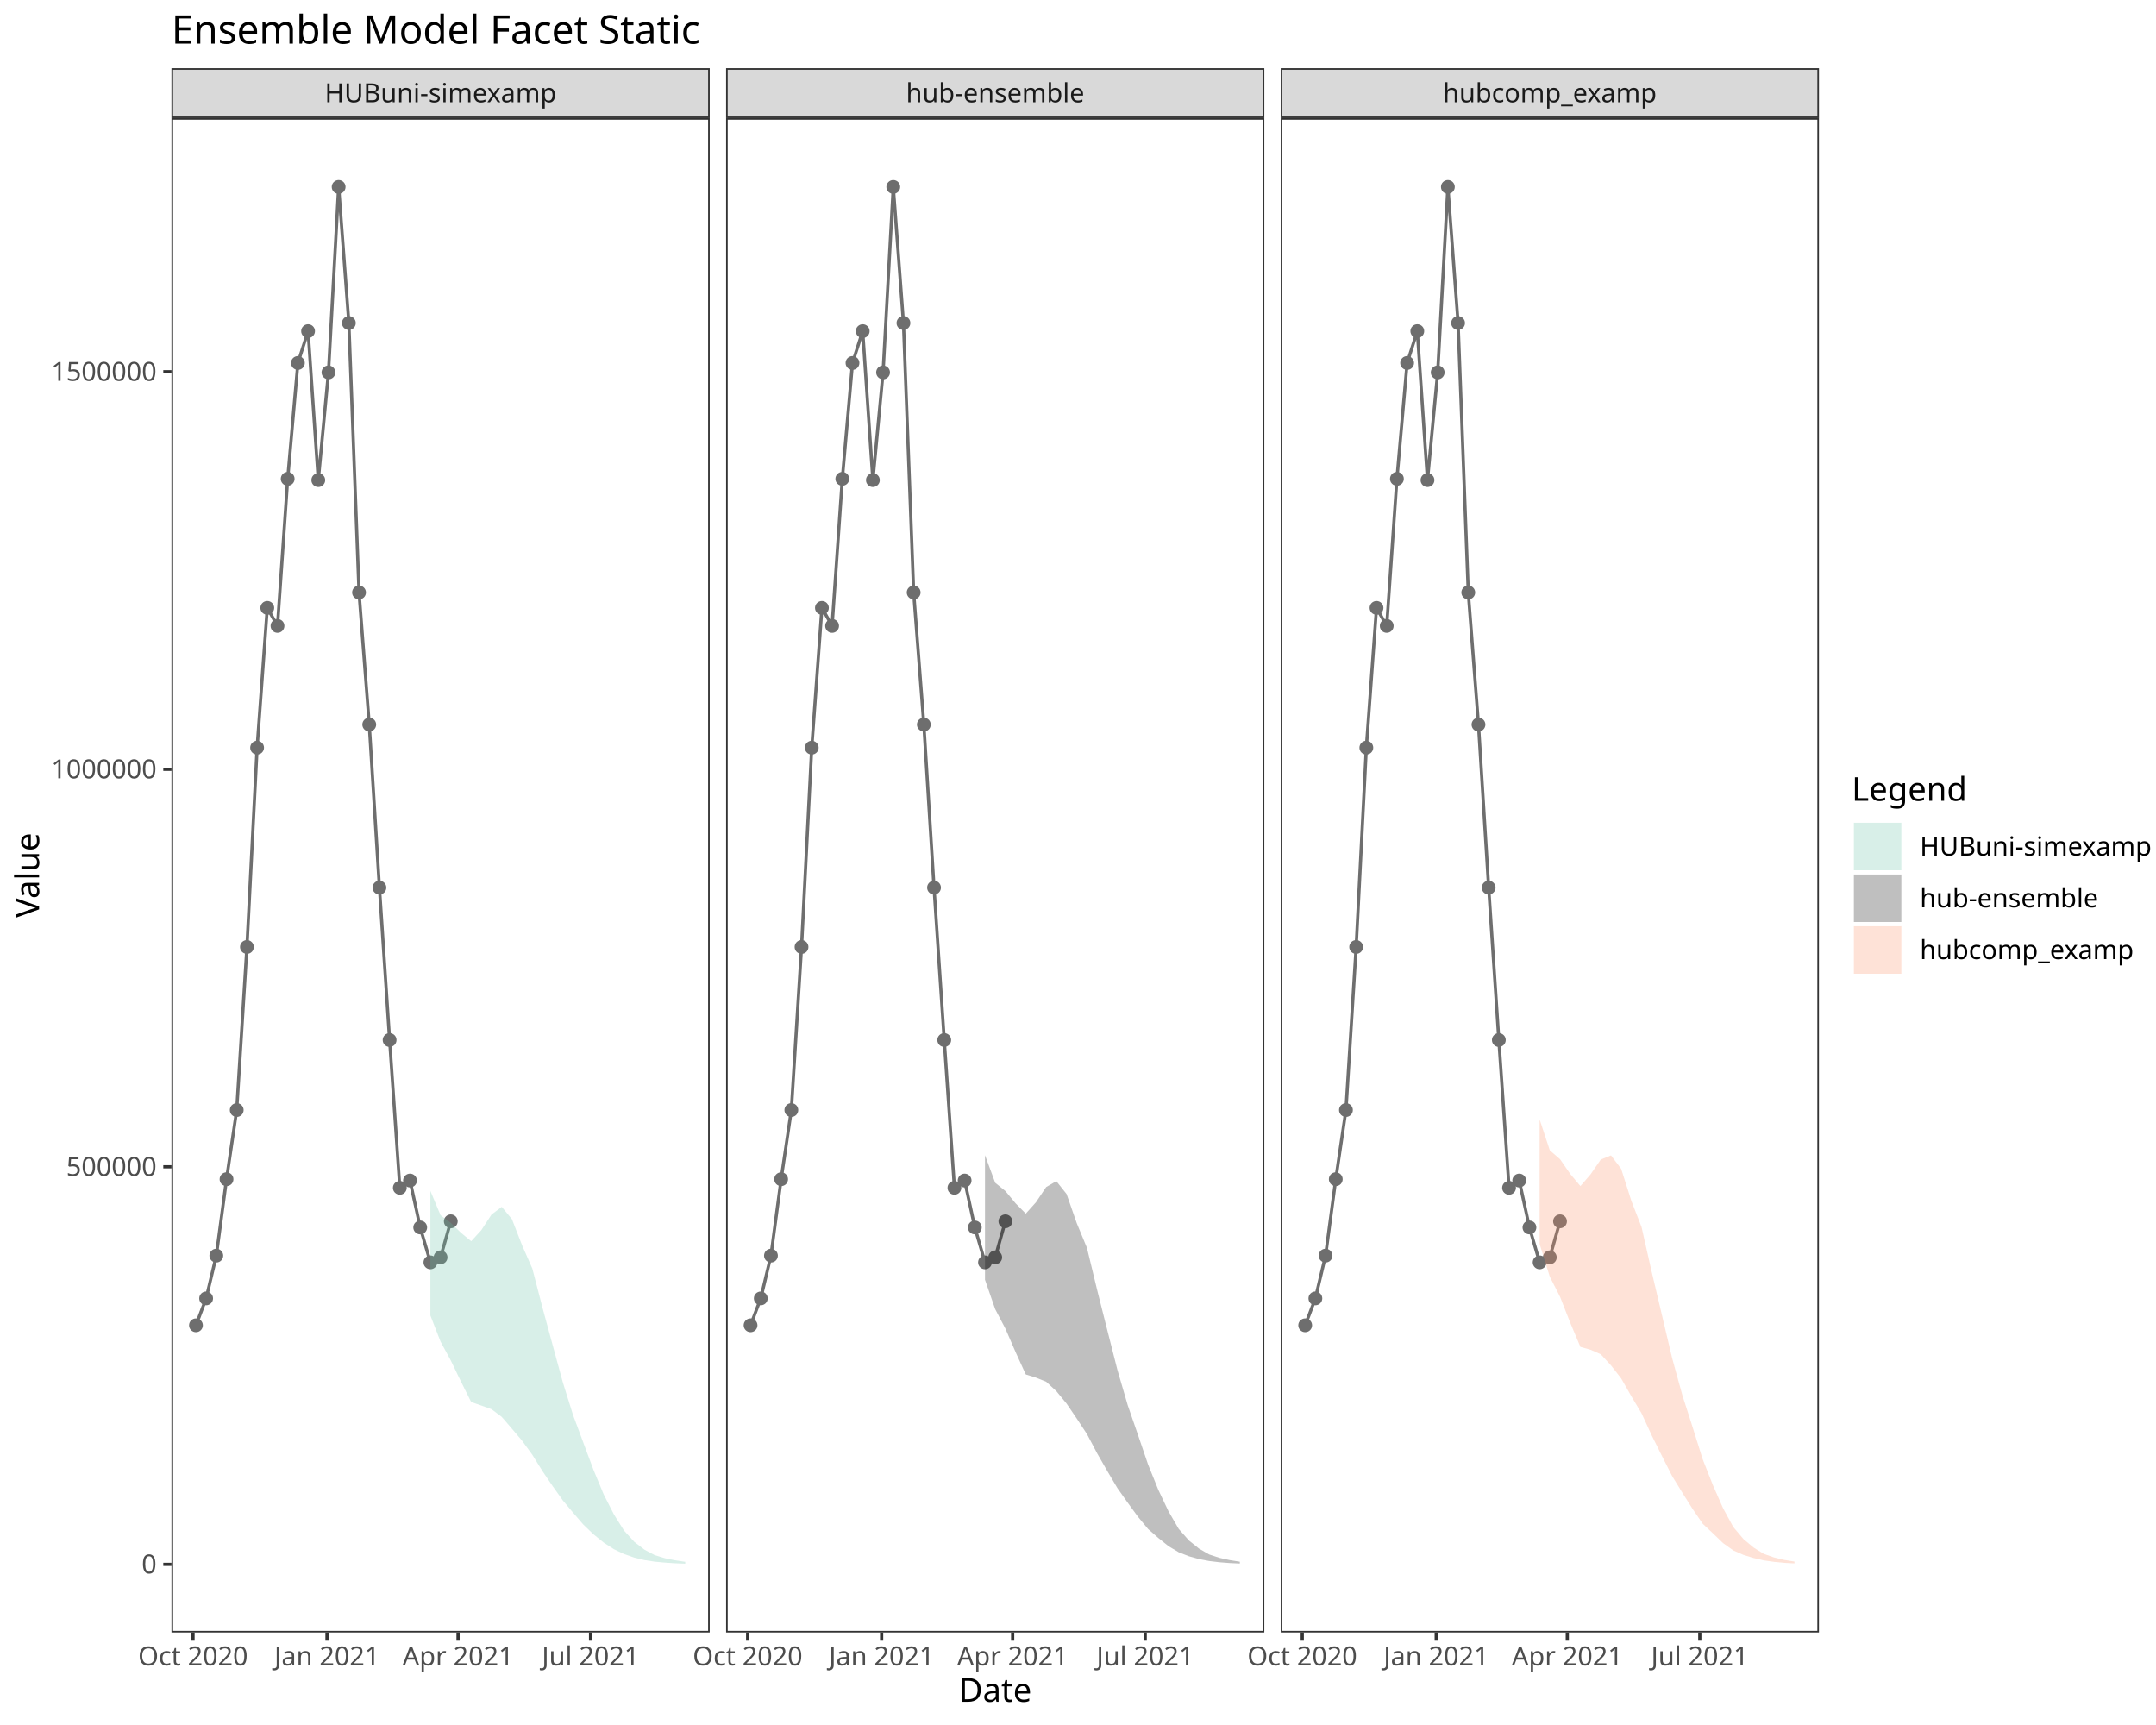
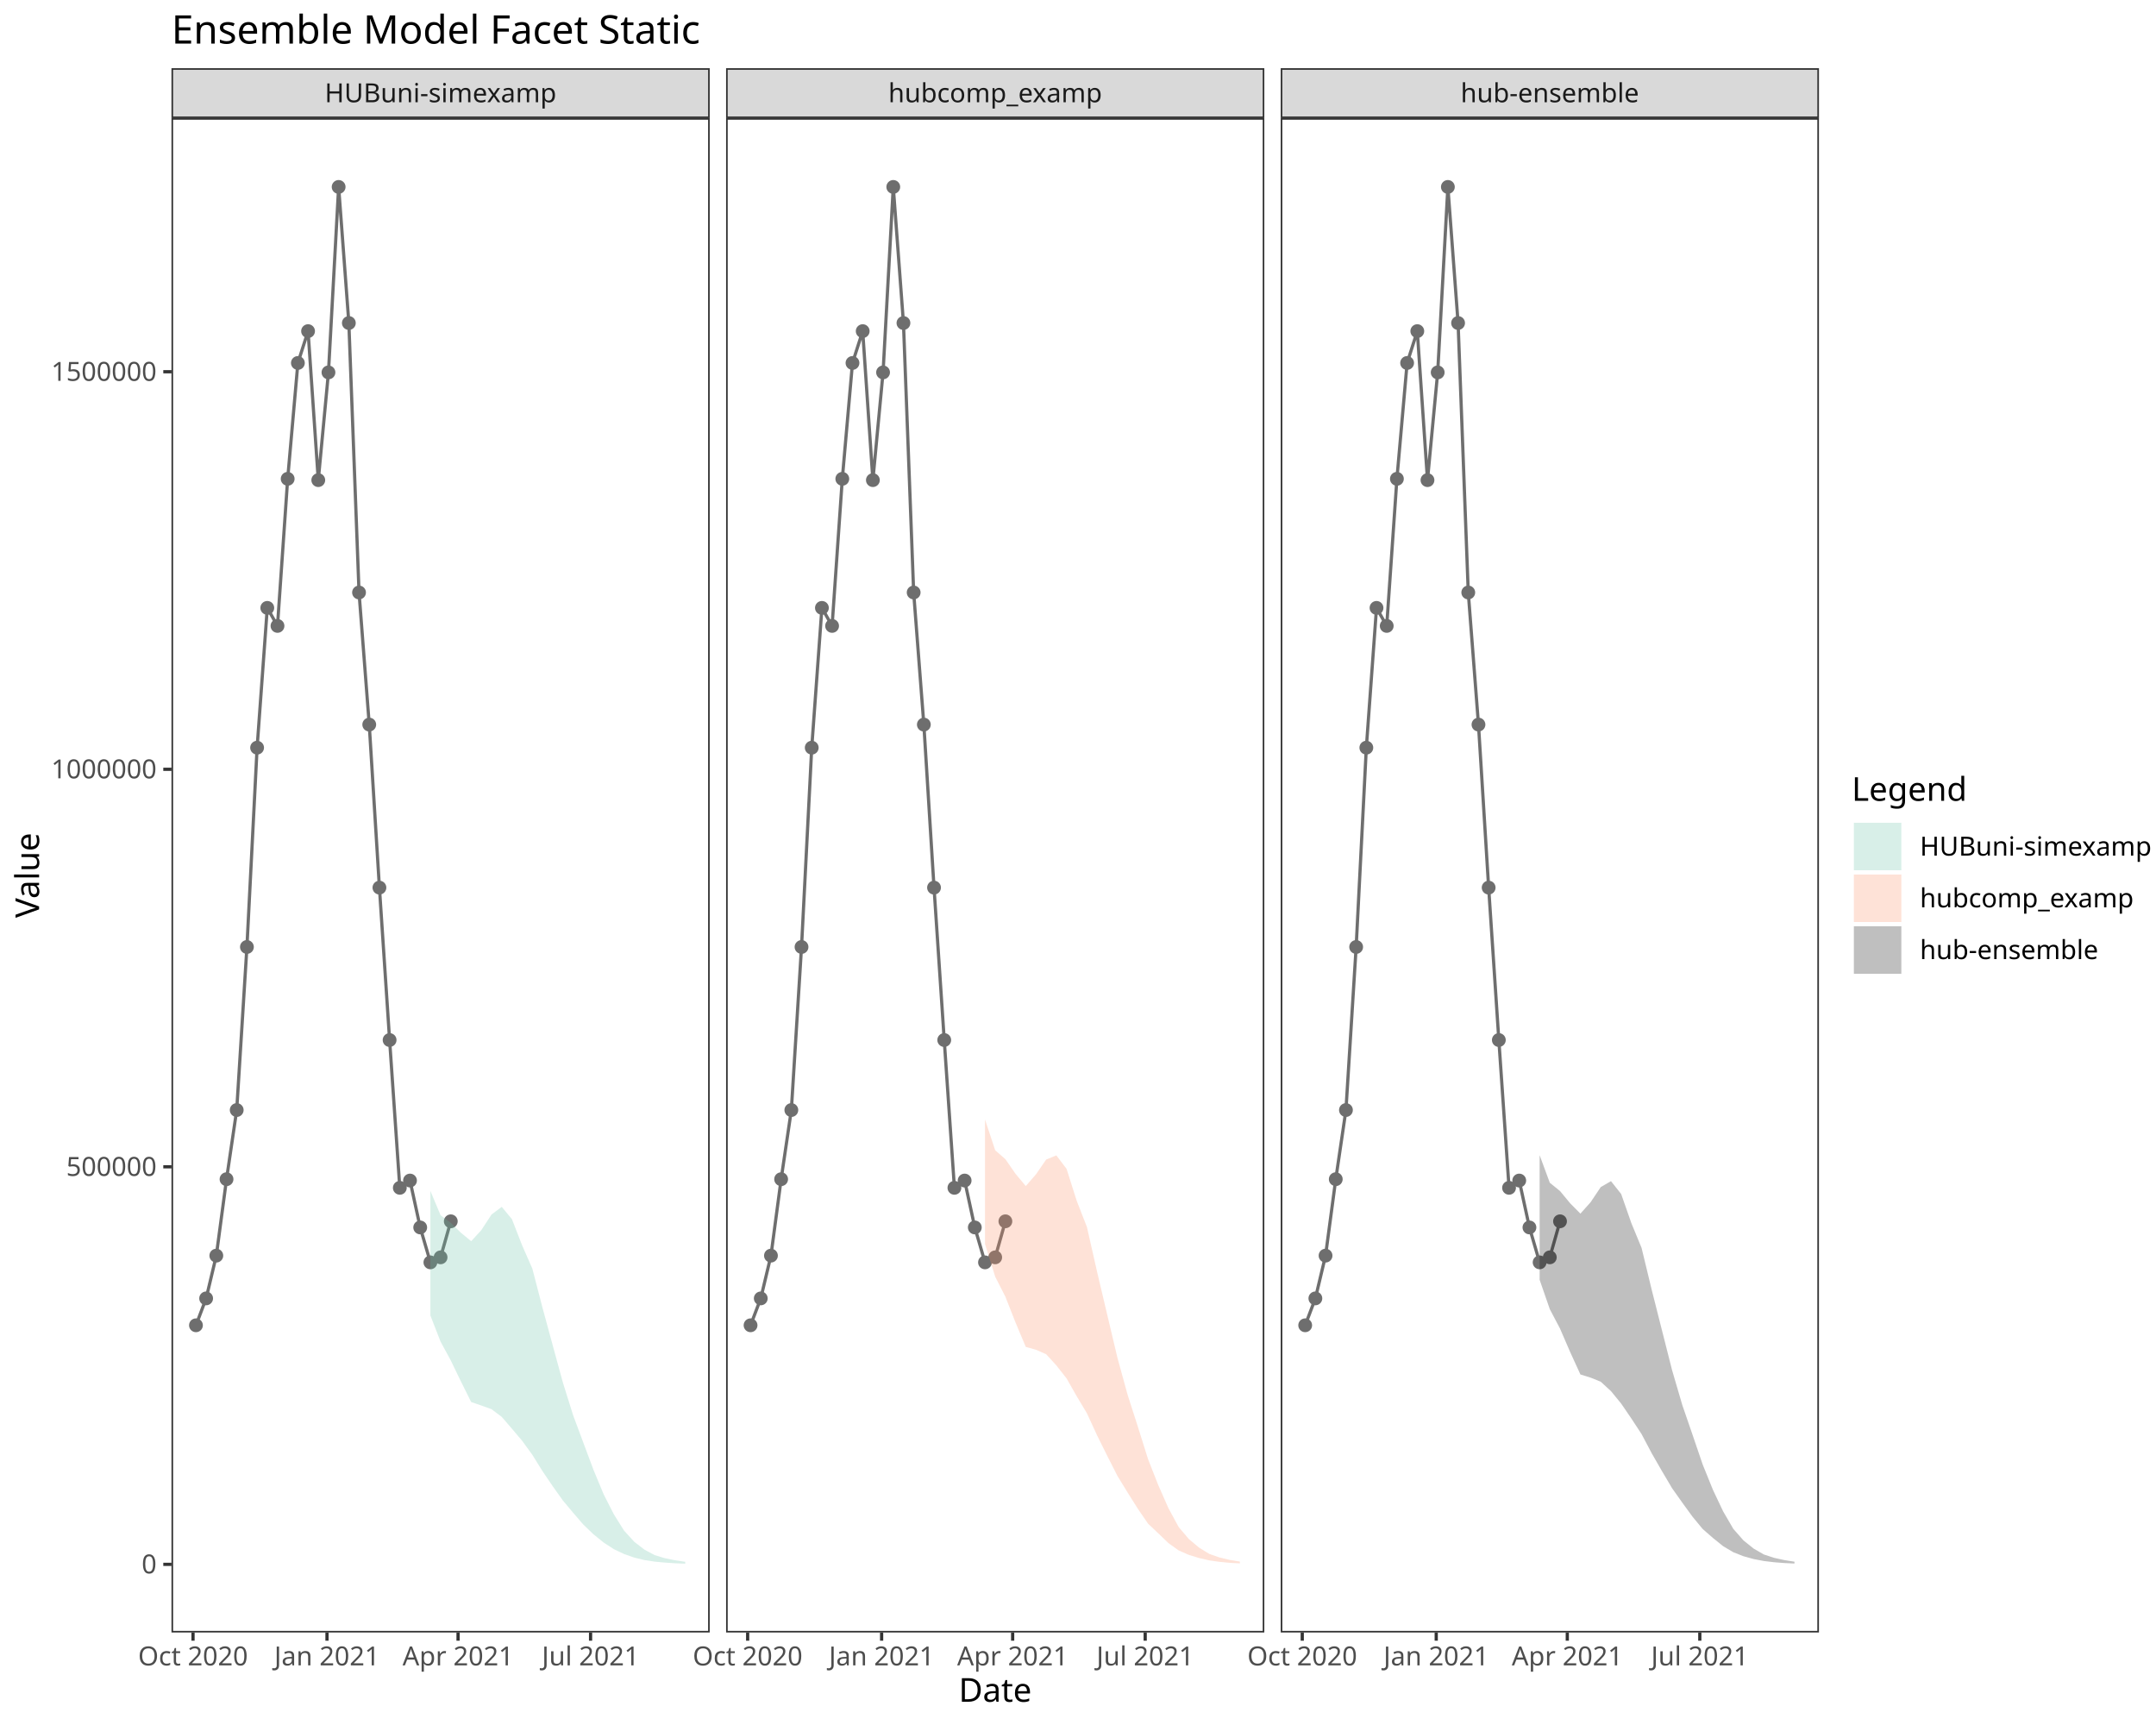
<svg xmlns="http://www.w3.org/2000/svg" class="svglite" data-engine-version="2.0" width="720.00pt" height="576.00pt" viewBox="0 0 720.00 576.00">
  <defs>
    <style type="text/css">
    .svglite line, .svglite polyline, .svglite polygon, .svglite path, .svglite rect, .svglite circle {
      fill: none;
      stroke: #000000;
      stroke-linecap: round;
      stroke-linejoin: round;
      stroke-miterlimit: 10.00;
    }
  </style>
  </defs>
  <rect width="100%" height="100%" style="stroke: none; fill: #FFFFFF;" />
  <defs>
    <clipPath id="cpMC4wMHw3MjAuMDB8MC4wMHw1NzYuMDA=">
      <rect x="0.00" y="0.00" width="720.00" height="576.00" />
    </clipPath>
  </defs>
  <g clip-path="url(#cpMC4wMHw3MjAuMDB8MC4wMHw1NzYuMDA=)">
    <rect x="0.00" y="0.00" width="720.00" height="576.00" style="stroke-width: 1.07; stroke: #FFFFFF; fill: #FFFFFF;" />
  </g>
  <defs>
    <clipPath id="cpNTcuMjd8MjM3LjAwfDM5LjQzfDU0NS4xMQ==">
      <rect x="57.27" y="39.43" width="179.74" height="505.68" />
    </clipPath>
  </defs>
  <g clip-path="url(#cpNTcuMjd8MjM3LjAwfDM5LjQzfDU0NS4xMQ==)">
    <rect x="57.27" y="39.43" width="179.74" height="505.68" style="stroke-width: 1.07; stroke: none; fill: #FFFFFF;" />
    <polyline points="65.44,442.53 68.84,433.55 72.24,419.27 75.65,393.75 79.05,370.66 82.46,316.21 85.86,249.66 89.26,202.98 92.67,209.00 96.07,159.89 99.48,121.20 102.88,110.57 106.29,160.32 109.69,124.35 113.09,62.42 116.50,107.86 119.90,197.84 123.31,241.95 126.71,296.39 130.11,347.28 133.52,396.63 136.92,394.20 140.33,409.86 143.73,421.52 147.13,419.84 150.54,407.81 " style="stroke-width: 1.07; stroke: #6E6E6E; stroke-linecap: butt;" />
    <circle cx="65.44" cy="442.53" r="1.95" style="stroke-width: 0.71; stroke: #6E6E6E; fill: #6E6E6E;" />
    <circle cx="68.84" cy="433.55" r="1.95" style="stroke-width: 0.71; stroke: #6E6E6E; fill: #6E6E6E;" />
    <circle cx="72.24" cy="419.27" r="1.95" style="stroke-width: 0.71; stroke: #6E6E6E; fill: #6E6E6E;" />
    <circle cx="75.65" cy="393.75" r="1.95" style="stroke-width: 0.71; stroke: #6E6E6E; fill: #6E6E6E;" />
    <circle cx="79.05" cy="370.66" r="1.95" style="stroke-width: 0.71; stroke: #6E6E6E; fill: #6E6E6E;" />
    <circle cx="82.46" cy="316.21" r="1.95" style="stroke-width: 0.71; stroke: #6E6E6E; fill: #6E6E6E;" />
    <circle cx="85.86" cy="249.66" r="1.95" style="stroke-width: 0.71; stroke: #6E6E6E; fill: #6E6E6E;" />
    <circle cx="89.26" cy="202.98" r="1.95" style="stroke-width: 0.71; stroke: #6E6E6E; fill: #6E6E6E;" />
    <circle cx="92.67" cy="209.00" r="1.95" style="stroke-width: 0.71; stroke: #6E6E6E; fill: #6E6E6E;" />
    <circle cx="96.07" cy="159.89" r="1.95" style="stroke-width: 0.71; stroke: #6E6E6E; fill: #6E6E6E;" />
    <circle cx="99.48" cy="121.20" r="1.95" style="stroke-width: 0.71; stroke: #6E6E6E; fill: #6E6E6E;" />
    <circle cx="102.88" cy="110.57" r="1.95" style="stroke-width: 0.71; stroke: #6E6E6E; fill: #6E6E6E;" />
    <circle cx="106.29" cy="160.32" r="1.95" style="stroke-width: 0.71; stroke: #6E6E6E; fill: #6E6E6E;" />
    <circle cx="109.69" cy="124.35" r="1.95" style="stroke-width: 0.71; stroke: #6E6E6E; fill: #6E6E6E;" />
    <circle cx="113.09" cy="62.42" r="1.95" style="stroke-width: 0.71; stroke: #6E6E6E; fill: #6E6E6E;" />
    <circle cx="116.50" cy="107.86" r="1.95" style="stroke-width: 0.71; stroke: #6E6E6E; fill: #6E6E6E;" />
    <circle cx="119.90" cy="197.84" r="1.95" style="stroke-width: 0.71; stroke: #6E6E6E; fill: #6E6E6E;" />
    <circle cx="123.31" cy="241.95" r="1.95" style="stroke-width: 0.71; stroke: #6E6E6E; fill: #6E6E6E;" />
    <circle cx="126.71" cy="296.39" r="1.95" style="stroke-width: 0.71; stroke: #6E6E6E; fill: #6E6E6E;" />
    <circle cx="130.11" cy="347.28" r="1.95" style="stroke-width: 0.71; stroke: #6E6E6E; fill: #6E6E6E;" />
    <circle cx="133.52" cy="396.63" r="1.95" style="stroke-width: 0.71; stroke: #6E6E6E; fill: #6E6E6E;" />
    <circle cx="136.92" cy="394.20" r="1.95" style="stroke-width: 0.71; stroke: #6E6E6E; fill: #6E6E6E;" />
    <circle cx="140.33" cy="409.86" r="1.95" style="stroke-width: 0.71; stroke: #6E6E6E; fill: #6E6E6E;" />
    <circle cx="143.73" cy="421.52" r="1.95" style="stroke-width: 0.71; stroke: #6E6E6E; fill: #6E6E6E;" />
    <circle cx="147.13" cy="419.84" r="1.95" style="stroke-width: 0.71; stroke: #6E6E6E; fill: #6E6E6E;" />
    <circle cx="150.54" cy="407.81" r="1.95" style="stroke-width: 0.71; stroke: #6E6E6E; fill: #6E6E6E;" />
    <polygon points="143.73,397.66 147.13,405.78 150.54,408.33 153.94,411.64 157.35,414.45 160.75,410.75 164.15,405.54 167.56,402.99 170.96,407.09 174.37,415.86 177.77,423.59 181.17,436.67 184.58,449.22 187.98,461.66 191.39,472.55 194.79,481.68 198.20,490.81 201.60,498.99 205.00,505.65 208.41,511.10 211.81,514.82 215.22,517.45 218.62,519.27 222.02,520.30 225.43,521.00 228.83,521.51 228.83,522.13 225.43,521.99 222.02,521.77 218.62,521.45 215.22,520.93 211.81,520.10 208.41,518.91 205.00,517.29 201.60,515.08 198.20,512.33 194.79,509.06 191.39,505.12 187.98,501.04 184.58,496.26 181.17,491.24 177.77,485.77 174.37,481.09 170.96,477.07 167.56,473.12 164.15,470.55 160.75,469.33 157.35,468.16 153.94,461.32 150.54,454.27 147.13,447.99 143.73,439.26 " style="stroke-width: 0.00; stroke: none; stroke-linecap: butt; fill: #66C2A5; fill-opacity: 0.25;" />
    <polyline points="143.73,397.66 147.13,405.78 150.54,408.33 153.94,411.64 157.35,414.45 160.75,410.75 164.15,405.54 167.56,402.99 170.96,407.09 174.37,415.86 177.77,423.59 181.17,436.67 184.58,449.22 187.98,461.66 191.39,472.55 194.79,481.68 198.20,490.81 201.60,498.99 205.00,505.65 208.41,511.10 211.81,514.82 215.22,517.45 218.62,519.27 222.02,520.30 225.43,521.00 228.83,521.51 " style="stroke-width: 1.07; stroke: none; stroke-linecap: butt;" />
    <polyline points="228.83,522.13 225.43,521.99 222.02,521.77 218.62,521.45 215.22,520.93 211.81,520.10 208.41,518.91 205.00,517.29 201.60,515.08 198.20,512.33 194.79,509.06 191.39,505.12 187.98,501.04 184.58,496.26 181.17,491.24 177.77,485.77 174.37,481.09 170.96,477.07 167.56,473.12 164.15,470.55 160.75,469.33 157.35,468.16 153.94,461.32 150.54,454.27 147.13,447.99 143.73,439.26 " style="stroke-width: 1.07; stroke: none; stroke-linecap: butt;" />
    <rect x="57.27" y="39.43" width="179.74" height="505.68" style="stroke-width: 1.07; stroke: #333333;" />
  </g>
  <g clip-path="url(#cpMC4wMHw3MjAuMDB8MC4wMHw1NzYuMDA=)">
</g>
  <defs>
    <clipPath id="cpMjQyLjQ4fDQyMi4yMnwzOS40M3w1NDUuMTE=">
      <rect x="242.48" y="39.43" width="179.74" height="505.68" />
    </clipPath>
  </defs>
  <g clip-path="url(#cpMjQyLjQ4fDQyMi4yMnwzOS40M3w1NDUuMTE=)">
    <rect x="242.48" y="39.43" width="179.74" height="505.68" style="stroke-width: 1.07; stroke: none; fill: #FFFFFF;" />
    <polyline points="250.65,442.53 254.06,433.55 257.46,419.27 260.86,393.75 264.27,370.66 267.67,316.21 271.08,249.66 274.48,202.98 277.88,209.00 281.29,159.89 284.69,121.20 288.10,110.57 291.50,160.32 294.90,124.35 298.31,62.42 301.71,107.86 305.12,197.84 308.52,241.95 311.92,296.39 315.33,347.28 318.73,396.63 322.14,394.20 325.54,409.86 328.94,421.52 332.35,419.84 335.75,407.81 " style="stroke-width: 1.07; stroke: #6E6E6E; stroke-linecap: butt;" />
    <circle cx="250.65" cy="442.53" r="1.95" style="stroke-width: 0.71; stroke: #6E6E6E; fill: #6E6E6E;" />
    <circle cx="254.06" cy="433.55" r="1.95" style="stroke-width: 0.71; stroke: #6E6E6E; fill: #6E6E6E;" />
    <circle cx="257.46" cy="419.27" r="1.95" style="stroke-width: 0.71; stroke: #6E6E6E; fill: #6E6E6E;" />
    <circle cx="260.86" cy="393.75" r="1.95" style="stroke-width: 0.71; stroke: #6E6E6E; fill: #6E6E6E;" />
    <circle cx="264.27" cy="370.66" r="1.95" style="stroke-width: 0.71; stroke: #6E6E6E; fill: #6E6E6E;" />
    <circle cx="267.67" cy="316.21" r="1.95" style="stroke-width: 0.71; stroke: #6E6E6E; fill: #6E6E6E;" />
    <circle cx="271.08" cy="249.66" r="1.95" style="stroke-width: 0.71; stroke: #6E6E6E; fill: #6E6E6E;" />
    <circle cx="274.48" cy="202.98" r="1.95" style="stroke-width: 0.71; stroke: #6E6E6E; fill: #6E6E6E;" />
    <circle cx="277.88" cy="209.00" r="1.95" style="stroke-width: 0.71; stroke: #6E6E6E; fill: #6E6E6E;" />
    <circle cx="281.29" cy="159.89" r="1.95" style="stroke-width: 0.71; stroke: #6E6E6E; fill: #6E6E6E;" />
    <circle cx="284.69" cy="121.20" r="1.95" style="stroke-width: 0.71; stroke: #6E6E6E; fill: #6E6E6E;" />
    <circle cx="288.10" cy="110.57" r="1.95" style="stroke-width: 0.71; stroke: #6E6E6E; fill: #6E6E6E;" />
    <circle cx="291.50" cy="160.32" r="1.95" style="stroke-width: 0.71; stroke: #6E6E6E; fill: #6E6E6E;" />
    <circle cx="294.90" cy="124.35" r="1.95" style="stroke-width: 0.71; stroke: #6E6E6E; fill: #6E6E6E;" />
    <circle cx="298.31" cy="62.42" r="1.95" style="stroke-width: 0.71; stroke: #6E6E6E; fill: #6E6E6E;" />
    <circle cx="301.71" cy="107.86" r="1.95" style="stroke-width: 0.71; stroke: #6E6E6E; fill: #6E6E6E;" />
    <circle cx="305.12" cy="197.84" r="1.95" style="stroke-width: 0.71; stroke: #6E6E6E; fill: #6E6E6E;" />
    <circle cx="308.52" cy="241.95" r="1.95" style="stroke-width: 0.71; stroke: #6E6E6E; fill: #6E6E6E;" />
    <circle cx="311.92" cy="296.39" r="1.95" style="stroke-width: 0.71; stroke: #6E6E6E; fill: #6E6E6E;" />
    <circle cx="315.33" cy="347.28" r="1.95" style="stroke-width: 0.71; stroke: #6E6E6E; fill: #6E6E6E;" />
    <circle cx="318.73" cy="396.63" r="1.95" style="stroke-width: 0.71; stroke: #6E6E6E; fill: #6E6E6E;" />
    <circle cx="322.14" cy="394.20" r="1.95" style="stroke-width: 0.71; stroke: #6E6E6E; fill: #6E6E6E;" />
    <circle cx="325.54" cy="409.86" r="1.95" style="stroke-width: 0.71; stroke: #6E6E6E; fill: #6E6E6E;" />
    <circle cx="328.94" cy="421.52" r="1.95" style="stroke-width: 0.71; stroke: #6E6E6E; fill: #6E6E6E;" />
    <circle cx="332.35" cy="419.84" r="1.95" style="stroke-width: 0.71; stroke: #6E6E6E; fill: #6E6E6E;" />
    <circle cx="335.75" cy="407.81" r="1.95" style="stroke-width: 0.71; stroke: #6E6E6E; fill: #6E6E6E;" />
-     <polygon points="328.94,385.73 332.35,394.94 335.75,397.70 339.16,401.81 342.56,405.25 345.97,401.44 349.37,396.37 352.77,394.40 356.18,398.69 359.58,408.43 362.99,416.67 366.39,430.71 369.79,444.18 373.20,457.57 376.60,469.20 380.01,479.07 383.41,489.04 386.81,497.45 390.22,504.64 393.62,510.50 397.03,514.37 400.43,517.11 403.83,519.06 407.24,520.18 410.64,520.93 414.05,521.47 414.05,522.08 410.64,521.92 407.24,521.65 403.83,521.24 400.43,520.59 397.03,519.65 393.62,518.31 390.22,516.28 386.81,513.54 383.41,510.56 380.01,506.45 376.60,501.77 373.20,496.96 369.79,491.21 366.39,485.28 362.99,478.85 359.58,473.67 356.18,468.67 352.77,464.52 349.37,461.38 345.97,460.01 342.56,458.95 339.16,451.49 335.75,443.63 332.35,437.15 328.94,427.33 " style="stroke-width: 0.00; stroke: none; stroke-linecap: butt; fill: #000000; fill-opacity: 0.25;" />
-     <polyline points="328.94,385.73 332.35,394.94 335.75,397.70 339.16,401.81 342.56,405.25 345.97,401.44 349.37,396.37 352.77,394.40 356.18,398.69 359.58,408.43 362.99,416.67 366.39,430.71 369.79,444.18 373.20,457.57 376.60,469.20 380.01,479.07 383.41,489.04 386.81,497.45 390.22,504.64 393.62,510.50 397.03,514.37 400.43,517.11 403.83,519.06 407.24,520.18 410.64,520.93 414.05,521.47 " style="stroke-width: 1.07; stroke: none; stroke-linecap: butt;" />
-     <polyline points="414.05,522.08 410.64,521.92 407.24,521.65 403.83,521.24 400.43,520.59 397.03,519.65 393.62,518.31 390.22,516.28 386.81,513.54 383.41,510.56 380.01,506.45 376.60,501.77 373.20,496.96 369.79,491.21 366.39,485.28 362.99,478.85 359.58,473.67 356.18,468.67 352.77,464.52 349.37,461.38 345.97,460.01 342.56,458.95 339.16,451.49 335.75,443.63 332.35,437.15 328.94,427.33 " style="stroke-width: 1.07; stroke: none; stroke-linecap: butt;" />
+     <polygon points="328.94,373.80 332.35,384.10 335.75,387.06 339.16,391.98 342.56,396.04 345.97,392.12 349.37,387.19 352.77,385.80 356.18,390.29 359.58,401.00 362.99,409.75 366.39,424.75 369.79,439.13 373.20,453.49 376.60,465.85 380.01,476.45 383.41,487.27 386.81,495.91 390.22,503.64 393.62,509.90 397.03,513.92 400.43,516.77 403.83,518.86 407.24,520.05 410.64,520.87 414.05,521.42 414.05,522.03 410.64,521.85 407.24,521.52 403.83,521.03 400.43,520.25 397.03,519.20 393.62,517.71 390.22,515.27 386.81,512.00 383.41,508.79 380.01,503.83 376.60,498.42 373.20,492.88 369.79,486.17 366.39,479.32 362.99,471.93 359.58,466.24 356.18,460.27 352.77,455.92 349.37,452.20 345.97,450.70 342.56,449.75 339.16,441.66 335.75,432.99 332.35,426.31 328.94,415.39 " style="stroke-width: 0.00; stroke: none; stroke-linecap: butt; fill: #FC8D62; fill-opacity: 0.25;" />
+     <polyline points="328.94,373.80 332.35,384.10 335.75,387.06 339.16,391.98 342.56,396.04 345.97,392.12 349.37,387.19 352.77,385.80 356.18,390.29 359.58,401.00 362.99,409.75 366.39,424.75 369.79,439.13 373.20,453.49 376.60,465.85 380.01,476.45 383.41,487.27 386.81,495.91 390.22,503.64 393.62,509.90 397.03,513.92 400.43,516.77 403.83,518.86 407.24,520.05 410.64,520.87 414.05,521.42 " style="stroke-width: 1.07; stroke: none; stroke-linecap: butt;" />
+     <polyline points="414.05,522.03 410.64,521.85 407.24,521.52 403.83,521.03 400.43,520.25 397.03,519.20 393.62,517.71 390.22,515.27 386.81,512.00 383.41,508.79 380.01,503.83 376.60,498.42 373.20,492.88 369.79,486.17 366.39,479.32 362.99,471.93 359.58,466.24 356.18,460.27 352.77,455.92 349.37,452.20 345.97,450.70 342.56,449.75 339.16,441.66 335.75,432.99 332.35,426.31 328.94,415.39 " style="stroke-width: 1.07; stroke: none; stroke-linecap: butt;" />
    <rect x="242.48" y="39.43" width="179.74" height="505.68" style="stroke-width: 1.07; stroke: #333333;" />
  </g>
  <g clip-path="url(#cpMC4wMHw3MjAuMDB8MC4wMHw1NzYuMDA=)">
</g>
  <defs>
    <clipPath id="cpNDI3LjcwfDYwNy40M3wzOS40M3w1NDUuMTE=">
      <rect x="427.70" y="39.43" width="179.74" height="505.68" />
    </clipPath>
  </defs>
  <g clip-path="url(#cpNDI3LjcwfDYwNy40M3wzOS40M3w1NDUuMTE=)">
    <rect x="427.70" y="39.43" width="179.74" height="505.68" style="stroke-width: 1.07; stroke: none; fill: #FFFFFF;" />
    <polyline points="435.87,442.53 439.27,433.55 442.67,419.27 446.08,393.75 449.48,370.66 452.89,316.21 456.29,249.66 459.69,202.98 463.10,209.00 466.50,159.89 469.91,121.20 473.31,110.57 476.71,160.32 480.12,124.35 483.52,62.42 486.93,107.86 490.33,197.84 493.74,241.95 497.14,296.39 500.54,347.28 503.95,396.63 507.35,394.20 510.76,409.86 514.16,421.52 517.56,419.84 520.97,407.81 " style="stroke-width: 1.07; stroke: #6E6E6E; stroke-linecap: butt;" />
    <circle cx="435.87" cy="442.53" r="1.95" style="stroke-width: 0.71; stroke: #6E6E6E; fill: #6E6E6E;" />
    <circle cx="439.27" cy="433.55" r="1.95" style="stroke-width: 0.71; stroke: #6E6E6E; fill: #6E6E6E;" />
    <circle cx="442.67" cy="419.27" r="1.95" style="stroke-width: 0.71; stroke: #6E6E6E; fill: #6E6E6E;" />
    <circle cx="446.08" cy="393.75" r="1.95" style="stroke-width: 0.71; stroke: #6E6E6E; fill: #6E6E6E;" />
    <circle cx="449.48" cy="370.66" r="1.95" style="stroke-width: 0.71; stroke: #6E6E6E; fill: #6E6E6E;" />
    <circle cx="452.89" cy="316.21" r="1.95" style="stroke-width: 0.71; stroke: #6E6E6E; fill: #6E6E6E;" />
    <circle cx="456.29" cy="249.66" r="1.95" style="stroke-width: 0.71; stroke: #6E6E6E; fill: #6E6E6E;" />
    <circle cx="459.69" cy="202.98" r="1.95" style="stroke-width: 0.71; stroke: #6E6E6E; fill: #6E6E6E;" />
    <circle cx="463.10" cy="209.00" r="1.95" style="stroke-width: 0.71; stroke: #6E6E6E; fill: #6E6E6E;" />
    <circle cx="466.50" cy="159.89" r="1.95" style="stroke-width: 0.71; stroke: #6E6E6E; fill: #6E6E6E;" />
    <circle cx="469.91" cy="121.20" r="1.95" style="stroke-width: 0.71; stroke: #6E6E6E; fill: #6E6E6E;" />
    <circle cx="473.31" cy="110.57" r="1.95" style="stroke-width: 0.71; stroke: #6E6E6E; fill: #6E6E6E;" />
    <circle cx="476.71" cy="160.32" r="1.95" style="stroke-width: 0.71; stroke: #6E6E6E; fill: #6E6E6E;" />
    <circle cx="480.12" cy="124.35" r="1.95" style="stroke-width: 0.71; stroke: #6E6E6E; fill: #6E6E6E;" />
    <circle cx="483.52" cy="62.42" r="1.95" style="stroke-width: 0.71; stroke: #6E6E6E; fill: #6E6E6E;" />
    <circle cx="486.93" cy="107.86" r="1.95" style="stroke-width: 0.71; stroke: #6E6E6E; fill: #6E6E6E;" />
    <circle cx="490.33" cy="197.84" r="1.95" style="stroke-width: 0.71; stroke: #6E6E6E; fill: #6E6E6E;" />
    <circle cx="493.74" cy="241.95" r="1.95" style="stroke-width: 0.71; stroke: #6E6E6E; fill: #6E6E6E;" />
    <circle cx="497.14" cy="296.39" r="1.95" style="stroke-width: 0.71; stroke: #6E6E6E; fill: #6E6E6E;" />
    <circle cx="500.54" cy="347.28" r="1.95" style="stroke-width: 0.71; stroke: #6E6E6E; fill: #6E6E6E;" />
    <circle cx="503.95" cy="396.63" r="1.95" style="stroke-width: 0.71; stroke: #6E6E6E; fill: #6E6E6E;" />
    <circle cx="507.35" cy="394.20" r="1.95" style="stroke-width: 0.71; stroke: #6E6E6E; fill: #6E6E6E;" />
    <circle cx="510.76" cy="409.86" r="1.95" style="stroke-width: 0.71; stroke: #6E6E6E; fill: #6E6E6E;" />
    <circle cx="514.16" cy="421.52" r="1.95" style="stroke-width: 0.71; stroke: #6E6E6E; fill: #6E6E6E;" />
    <circle cx="517.56" cy="419.84" r="1.95" style="stroke-width: 0.71; stroke: #6E6E6E; fill: #6E6E6E;" />
    <circle cx="520.97" cy="407.81" r="1.95" style="stroke-width: 0.71; stroke: #6E6E6E; fill: #6E6E6E;" />
-     <polygon points="514.16,373.80 517.56,384.10 520.97,387.06 524.37,391.98 527.78,396.04 531.18,392.12 534.58,387.19 537.99,385.80 541.39,390.29 544.80,401.00 548.20,409.75 551.60,424.75 555.01,439.13 558.41,453.49 561.82,465.85 565.22,476.45 568.62,487.27 572.03,495.91 575.43,503.64 578.84,509.90 582.24,513.92 585.65,516.77 589.05,518.86 592.45,520.05 595.86,520.87 599.26,521.42 599.26,522.03 595.86,521.85 592.45,521.52 589.05,521.03 585.65,520.25 582.24,519.20 578.84,517.71 575.43,515.27 572.03,512.00 568.62,508.79 565.22,503.83 561.82,498.42 558.41,492.88 555.01,486.17 551.60,479.32 548.20,471.93 544.80,466.24 541.39,460.27 537.99,455.92 534.58,452.20 531.18,450.70 527.78,449.75 524.37,441.66 520.97,432.99 517.56,426.31 514.16,415.39 " style="stroke-width: 0.00; stroke: none; stroke-linecap: butt; fill: #FC8D62; fill-opacity: 0.25;" />
-     <polyline points="514.16,373.80 517.56,384.10 520.97,387.06 524.37,391.98 527.78,396.04 531.18,392.12 534.58,387.19 537.99,385.80 541.39,390.29 544.80,401.00 548.20,409.75 551.60,424.75 555.01,439.13 558.41,453.49 561.82,465.85 565.22,476.45 568.62,487.27 572.03,495.91 575.43,503.64 578.84,509.90 582.24,513.92 585.65,516.77 589.05,518.86 592.45,520.05 595.86,520.87 599.26,521.42 " style="stroke-width: 1.07; stroke: none; stroke-linecap: butt;" />
-     <polyline points="599.26,522.03 595.86,521.85 592.45,521.52 589.05,521.03 585.65,520.25 582.24,519.20 578.84,517.71 575.43,515.27 572.03,512.00 568.62,508.79 565.22,503.83 561.82,498.42 558.41,492.88 555.01,486.17 551.60,479.32 548.20,471.93 544.80,466.24 541.39,460.27 537.99,455.92 534.58,452.20 531.18,450.70 527.78,449.75 524.37,441.66 520.97,432.99 517.56,426.31 514.16,415.39 " style="stroke-width: 1.07; stroke: none; stroke-linecap: butt;" />
+     <polygon points="514.16,385.73 517.56,394.94 520.97,397.70 524.37,401.81 527.78,405.25 531.18,401.44 534.58,396.37 537.99,394.40 541.39,398.69 544.80,408.43 548.20,416.67 551.60,430.71 555.01,444.18 558.41,457.57 561.82,469.20 565.22,479.07 568.62,489.04 572.03,497.45 575.43,504.64 578.84,510.50 582.24,514.37 585.65,517.11 589.05,519.06 592.45,520.18 595.86,520.93 599.26,521.47 599.26,522.08 595.86,521.92 592.45,521.65 589.05,521.24 585.65,520.59 582.24,519.65 578.84,518.31 575.43,516.28 572.03,513.54 568.62,510.56 565.22,506.45 561.82,501.77 558.41,496.96 555.01,491.21 551.60,485.28 548.20,478.85 544.80,473.67 541.39,468.67 537.99,464.52 534.58,461.38 531.18,460.01 527.78,458.95 524.37,451.49 520.97,443.63 517.56,437.15 514.16,427.33 " style="stroke-width: 0.00; stroke: none; stroke-linecap: butt; fill: #000000; fill-opacity: 0.25;" />
+     <polyline points="514.16,385.73 517.56,394.94 520.97,397.70 524.37,401.81 527.78,405.25 531.18,401.44 534.58,396.37 537.99,394.40 541.39,398.69 544.80,408.43 548.20,416.67 551.60,430.71 555.01,444.18 558.41,457.57 561.82,469.20 565.22,479.07 568.62,489.04 572.03,497.45 575.43,504.64 578.84,510.50 582.24,514.37 585.65,517.11 589.05,519.06 592.45,520.18 595.86,520.93 599.26,521.47 " style="stroke-width: 1.07; stroke: none; stroke-linecap: butt;" />
+     <polyline points="599.26,522.08 595.86,521.92 592.45,521.65 589.05,521.24 585.65,520.59 582.24,519.65 578.84,518.31 575.43,516.28 572.03,513.54 568.62,510.56 565.22,506.45 561.82,501.77 558.41,496.96 555.01,491.21 551.60,485.28 548.20,478.85 544.80,473.67 541.39,468.67 537.99,464.52 534.58,461.38 531.18,460.01 527.78,458.95 524.37,451.49 520.97,443.63 517.56,437.15 514.16,427.33 " style="stroke-width: 1.07; stroke: none; stroke-linecap: butt;" />
    <rect x="427.70" y="39.43" width="179.74" height="505.68" style="stroke-width: 1.07; stroke: #333333;" />
  </g>
  <g clip-path="url(#cpMC4wMHw3MjAuMDB8MC4wMHw1NzYuMDA=)">
</g>
  <defs>
    <clipPath id="cpNTcuMjd8MjM3LjAwfDIyLjc4fDM5LjQz">
      <rect x="57.27" y="22.78" width="179.74" height="16.65" />
    </clipPath>
  </defs>
  <g clip-path="url(#cpNTcuMjd8MjM3LjAwfDIyLjc4fDM5LjQz)">
    <rect x="57.27" y="22.78" width="179.74" height="16.65" style="stroke-width: 1.07; stroke: #333333; fill: #D9D9D9;" />
    <text x="147.13" y="34.14" text-anchor="middle" style="font-size: 8.80px; fill: #1A1A1A; font-family: sans;" textLength="73.37px" lengthAdjust="spacingAndGlyphs">HUBuni-simexamp</text>
  </g>
  <g clip-path="url(#cpMC4wMHw3MjAuMDB8MC4wMHw1NzYuMDA=)">
</g>
  <defs>
    <clipPath id="cpMjQyLjQ4fDQyMi4yMnwyMi43OHwzOS40Mw==">
      <rect x="242.48" y="22.78" width="179.74" height="16.65" />
    </clipPath>
  </defs>
  <g clip-path="url(#cpMjQyLjQ4fDQyMi4yMnwyMi43OHwzOS40Mw==)">
    <rect x="242.48" y="22.78" width="179.74" height="16.65" style="stroke-width: 1.07; stroke: #333333; fill: #D9D9D9;" />
-     <text x="332.35" y="34.14" text-anchor="middle" style="font-size: 8.80px; fill: #1A1A1A; font-family: sans;" textLength="55.78px" lengthAdjust="spacingAndGlyphs">hub-ensemble</text>
+     <text x="332.35" y="34.14" text-anchor="middle" style="font-size: 8.80px; fill: #1A1A1A; font-family: sans;" textLength="67.53px" lengthAdjust="spacingAndGlyphs">hubcomp_examp</text>
  </g>
  <g clip-path="url(#cpMC4wMHw3MjAuMDB8MC4wMHw1NzYuMDA=)">
</g>
  <defs>
    <clipPath id="cpNDI3LjcwfDYwNy40M3wyMi43OHwzOS40Mw==">
      <rect x="427.70" y="22.78" width="179.74" height="16.65" />
    </clipPath>
  </defs>
  <g clip-path="url(#cpNDI3LjcwfDYwNy40M3wyMi43OHwzOS40Mw==)">
    <rect x="427.70" y="22.78" width="179.74" height="16.65" style="stroke-width: 1.07; stroke: #333333; fill: #D9D9D9;" />
-     <text x="517.56" y="34.14" text-anchor="middle" style="font-size: 8.80px; fill: #1A1A1A; font-family: sans;" textLength="67.53px" lengthAdjust="spacingAndGlyphs">hubcomp_examp</text>
+     <text x="517.56" y="34.14" text-anchor="middle" style="font-size: 8.80px; fill: #1A1A1A; font-family: sans;" textLength="55.78px" lengthAdjust="spacingAndGlyphs">hub-ensemble</text>
  </g>
  <g clip-path="url(#cpMC4wMHw3MjAuMDB8MC4wMHw1NzYuMDA=)">
    <polyline points="64.46,547.85 64.46,545.11 " style="stroke-width: 1.07; stroke: #333333; stroke-linecap: butt;" />
    <polyline points="109.20,547.85 109.20,545.11 " style="stroke-width: 1.07; stroke: #333333; stroke-linecap: butt;" />
    <polyline points="152.97,547.85 152.97,545.11 " style="stroke-width: 1.07; stroke: #333333; stroke-linecap: butt;" />
    <polyline points="197.22,547.85 197.22,545.11 " style="stroke-width: 1.07; stroke: #333333; stroke-linecap: butt;" />
    <text x="64.46" y="556.10" text-anchor="middle" style="font-size: 8.80px; fill: #4D4D4D; font-family: sans;" textLength="35.72px" lengthAdjust="spacingAndGlyphs">Oct 2020</text>
    <text x="109.20" y="556.10" text-anchor="middle" style="font-size: 8.80px; fill: #4D4D4D; font-family: sans;" textLength="36.22px" lengthAdjust="spacingAndGlyphs">Jan 2021</text>
    <text x="152.97" y="556.10" text-anchor="middle" style="font-size: 8.80px; fill: #4D4D4D; font-family: sans;" textLength="35.72px" lengthAdjust="spacingAndGlyphs">Apr 2021</text>
    <text x="197.22" y="556.10" text-anchor="middle" style="font-size: 8.80px; fill: #4D4D4D; font-family: sans;" textLength="33.27px" lengthAdjust="spacingAndGlyphs">Jul 2021</text>
    <polyline points="249.68,547.85 249.68,545.11 " style="stroke-width: 1.07; stroke: #333333; stroke-linecap: butt;" />
    <polyline points="294.42,547.85 294.42,545.11 " style="stroke-width: 1.07; stroke: #333333; stroke-linecap: butt;" />
    <polyline points="338.18,547.85 338.18,545.11 " style="stroke-width: 1.07; stroke: #333333; stroke-linecap: butt;" />
    <polyline points="382.44,547.85 382.44,545.11 " style="stroke-width: 1.07; stroke: #333333; stroke-linecap: butt;" />
    <text x="249.68" y="556.10" text-anchor="middle" style="font-size: 8.80px; fill: #4D4D4D; font-family: sans;" textLength="35.72px" lengthAdjust="spacingAndGlyphs">Oct 2020</text>
    <text x="294.42" y="556.10" text-anchor="middle" style="font-size: 8.80px; fill: #4D4D4D; font-family: sans;" textLength="36.22px" lengthAdjust="spacingAndGlyphs">Jan 2021</text>
    <text x="338.18" y="556.10" text-anchor="middle" style="font-size: 8.80px; fill: #4D4D4D; font-family: sans;" textLength="35.72px" lengthAdjust="spacingAndGlyphs">Apr 2021</text>
    <text x="382.44" y="556.10" text-anchor="middle" style="font-size: 8.80px; fill: #4D4D4D; font-family: sans;" textLength="33.27px" lengthAdjust="spacingAndGlyphs">Jul 2021</text>
    <polyline points="434.89,547.85 434.89,545.11 " style="stroke-width: 1.07; stroke: #333333; stroke-linecap: butt;" />
    <polyline points="479.63,547.85 479.63,545.11 " style="stroke-width: 1.07; stroke: #333333; stroke-linecap: butt;" />
    <polyline points="523.40,547.85 523.40,545.11 " style="stroke-width: 1.07; stroke: #333333; stroke-linecap: butt;" />
    <polyline points="567.65,547.85 567.65,545.11 " style="stroke-width: 1.07; stroke: #333333; stroke-linecap: butt;" />
    <text x="434.89" y="556.10" text-anchor="middle" style="font-size: 8.80px; fill: #4D4D4D; font-family: sans;" textLength="35.72px" lengthAdjust="spacingAndGlyphs">Oct 2020</text>
    <text x="479.63" y="556.10" text-anchor="middle" style="font-size: 8.80px; fill: #4D4D4D; font-family: sans;" textLength="36.22px" lengthAdjust="spacingAndGlyphs">Jan 2021</text>
    <text x="523.40" y="556.10" text-anchor="middle" style="font-size: 8.80px; fill: #4D4D4D; font-family: sans;" textLength="35.72px" lengthAdjust="spacingAndGlyphs">Apr 2021</text>
    <text x="567.65" y="556.10" text-anchor="middle" style="font-size: 8.80px; fill: #4D4D4D; font-family: sans;" textLength="33.27px" lengthAdjust="spacingAndGlyphs">Jul 2021</text>
    <text x="52.33" y="525.38" text-anchor="end" style="font-size: 8.80px; fill: #4D4D4D; font-family: sans;" textLength="4.89px" lengthAdjust="spacingAndGlyphs">0</text>
    <text x="52.33" y="392.64" text-anchor="end" style="font-size: 8.80px; fill: #4D4D4D; font-family: sans;" textLength="29.37px" lengthAdjust="spacingAndGlyphs">500000</text>
    <text x="52.33" y="259.90" text-anchor="end" style="font-size: 8.80px; fill: #4D4D4D; font-family: sans;" textLength="34.26px" lengthAdjust="spacingAndGlyphs">1000000</text>
    <text x="52.33" y="127.16" text-anchor="end" style="font-size: 8.80px; fill: #4D4D4D; font-family: sans;" textLength="34.26px" lengthAdjust="spacingAndGlyphs">1500000</text>
    <polyline points="54.53,522.35 57.27,522.35 " style="stroke-width: 1.07; stroke: #333333; stroke-linecap: butt;" />
    <polyline points="54.53,389.61 57.27,389.61 " style="stroke-width: 1.07; stroke: #333333; stroke-linecap: butt;" />
    <polyline points="54.53,256.87 57.27,256.87 " style="stroke-width: 1.07; stroke: #333333; stroke-linecap: butt;" />
    <polyline points="54.53,124.13 57.27,124.13 " style="stroke-width: 1.07; stroke: #333333; stroke-linecap: butt;" />
    <text x="332.35" y="568.24" text-anchor="middle" style="font-size: 11.00px; font-family: sans;" textLength="23.24px" lengthAdjust="spacingAndGlyphs">Date</text>
    <text transform="translate(13.05,292.27) rotate(-90)" text-anchor="middle" style="font-size: 11.00px; font-family: sans;" textLength="28.14px" lengthAdjust="spacingAndGlyphs">Value</text>
    <rect x="618.39" y="258.69" width="96.13" height="67.17" style="stroke-width: 1.07; stroke: none; fill: #FFFFFF;" />
    <text x="618.39" y="267.40" style="font-size: 11.00px; font-family: sans;" textLength="36.71px" lengthAdjust="spacingAndGlyphs">Legend</text>
    <rect x="618.39" y="274.02" width="17.28" height="17.28" style="stroke-width: 1.07; stroke: none; fill: #FFFFFF;" />
    <rect x="619.10" y="274.73" width="15.86" height="15.86" style="stroke-width: 1.07; stroke: none; stroke-linecap: butt; stroke-linejoin: miter; fill: #66C2A5; fill-opacity: 0.25;" />
    <rect x="618.39" y="291.30" width="17.28" height="17.28" style="stroke-width: 1.07; stroke: none; fill: #FFFFFF;" />
-     <rect x="619.10" y="292.01" width="15.86" height="15.86" style="stroke-width: 1.07; stroke: none; stroke-linecap: butt; stroke-linejoin: miter; fill: #000000; fill-opacity: 0.25;" />
+     <rect x="619.10" y="292.01" width="15.86" height="15.86" style="stroke-width: 1.07; stroke: none; stroke-linecap: butt; stroke-linejoin: miter; fill: #FC8D62; fill-opacity: 0.25;" />
    <rect x="618.39" y="308.58" width="17.28" height="17.28" style="stroke-width: 1.07; stroke: none; fill: #FFFFFF;" />
-     <rect x="619.10" y="309.29" width="15.86" height="15.86" style="stroke-width: 1.07; stroke: none; stroke-linecap: butt; stroke-linejoin: miter; fill: #FC8D62; fill-opacity: 0.25;" />
+     <rect x="619.10" y="309.29" width="15.86" height="15.86" style="stroke-width: 1.07; stroke: none; stroke-linecap: butt; stroke-linejoin: miter; fill: #000000; fill-opacity: 0.25;" />
    <text x="641.15" y="285.69" style="font-size: 8.80px; font-family: sans;" textLength="73.37px" lengthAdjust="spacingAndGlyphs">HUBuni-simexamp</text>
-     <text x="641.15" y="302.97" style="font-size: 8.80px; font-family: sans;" textLength="55.78px" lengthAdjust="spacingAndGlyphs">hub-ensemble</text>
-     <text x="641.15" y="320.25" style="font-size: 8.80px; font-family: sans;" textLength="67.53px" lengthAdjust="spacingAndGlyphs">hubcomp_examp</text>
+     <text x="641.15" y="302.97" style="font-size: 8.80px; font-family: sans;" textLength="67.53px" lengthAdjust="spacingAndGlyphs">hubcomp_examp</text>
+     <text x="641.15" y="320.25" style="font-size: 8.80px; font-family: sans;" textLength="55.78px" lengthAdjust="spacingAndGlyphs">hub-ensemble</text>
    <text x="57.27" y="14.56" style="font-size: 13.20px; font-family: sans;" textLength="171.71px" lengthAdjust="spacingAndGlyphs">Ensemble Model Facet Static</text>
  </g>
</svg>
